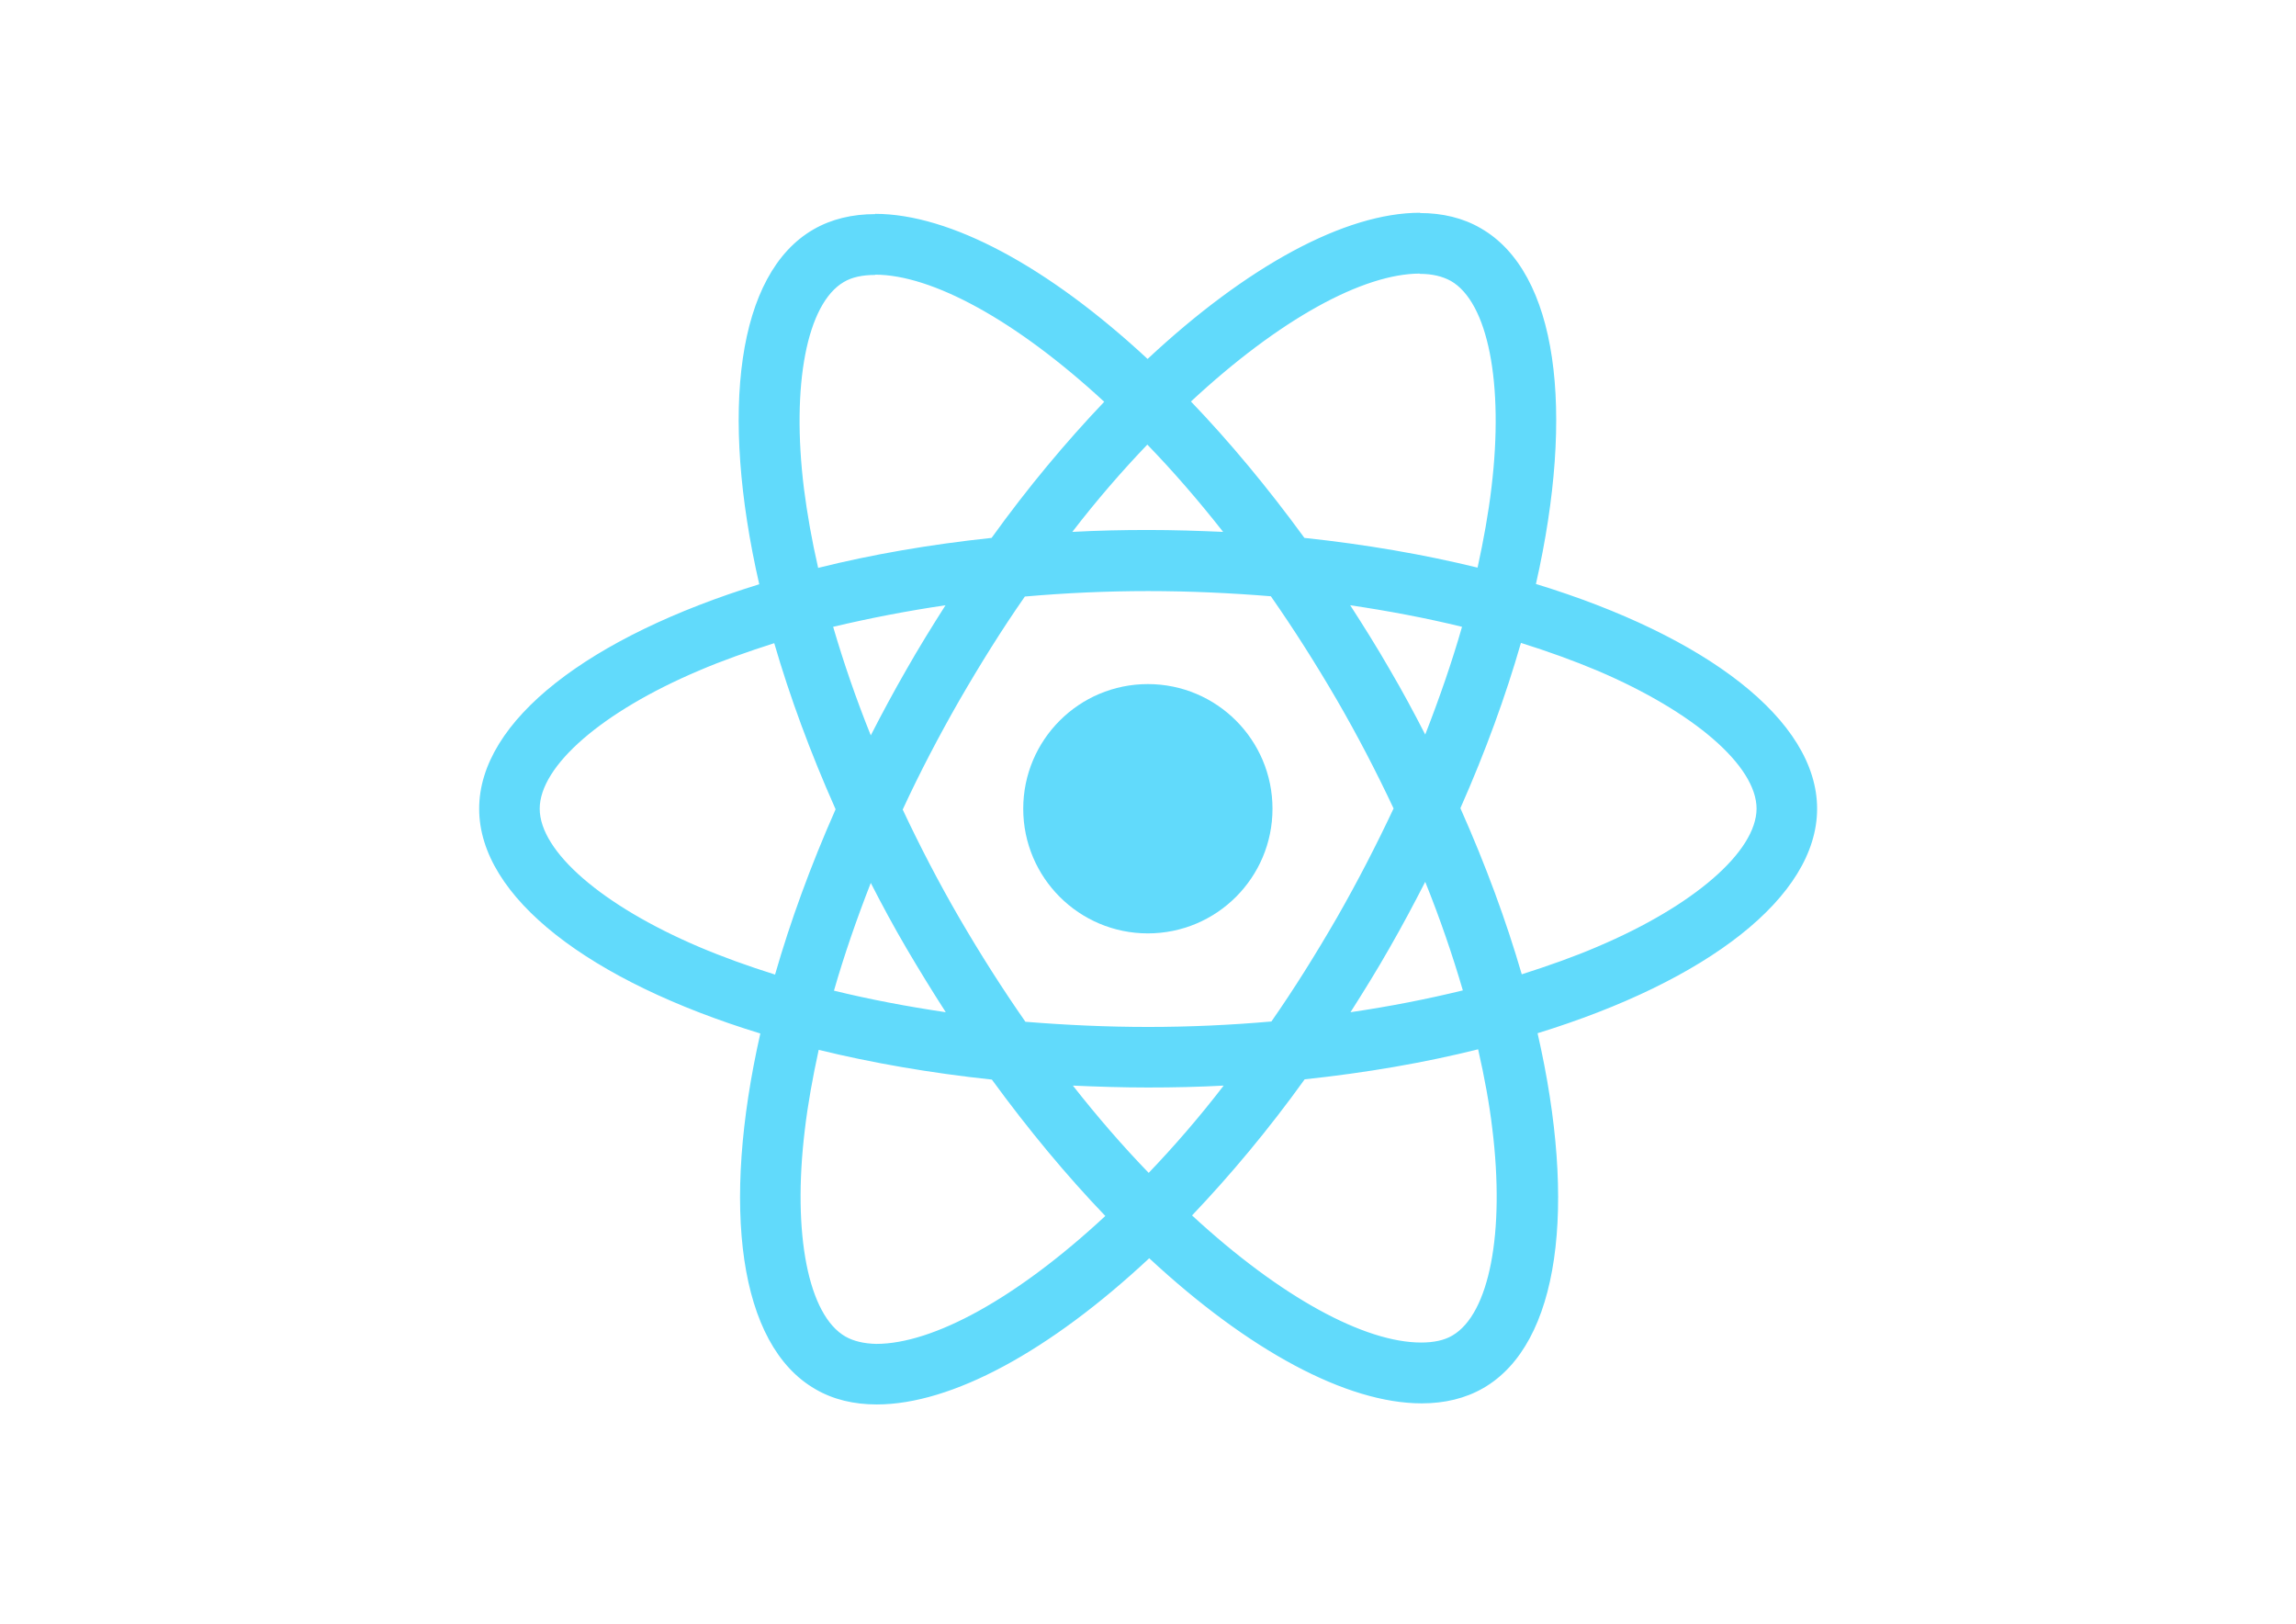
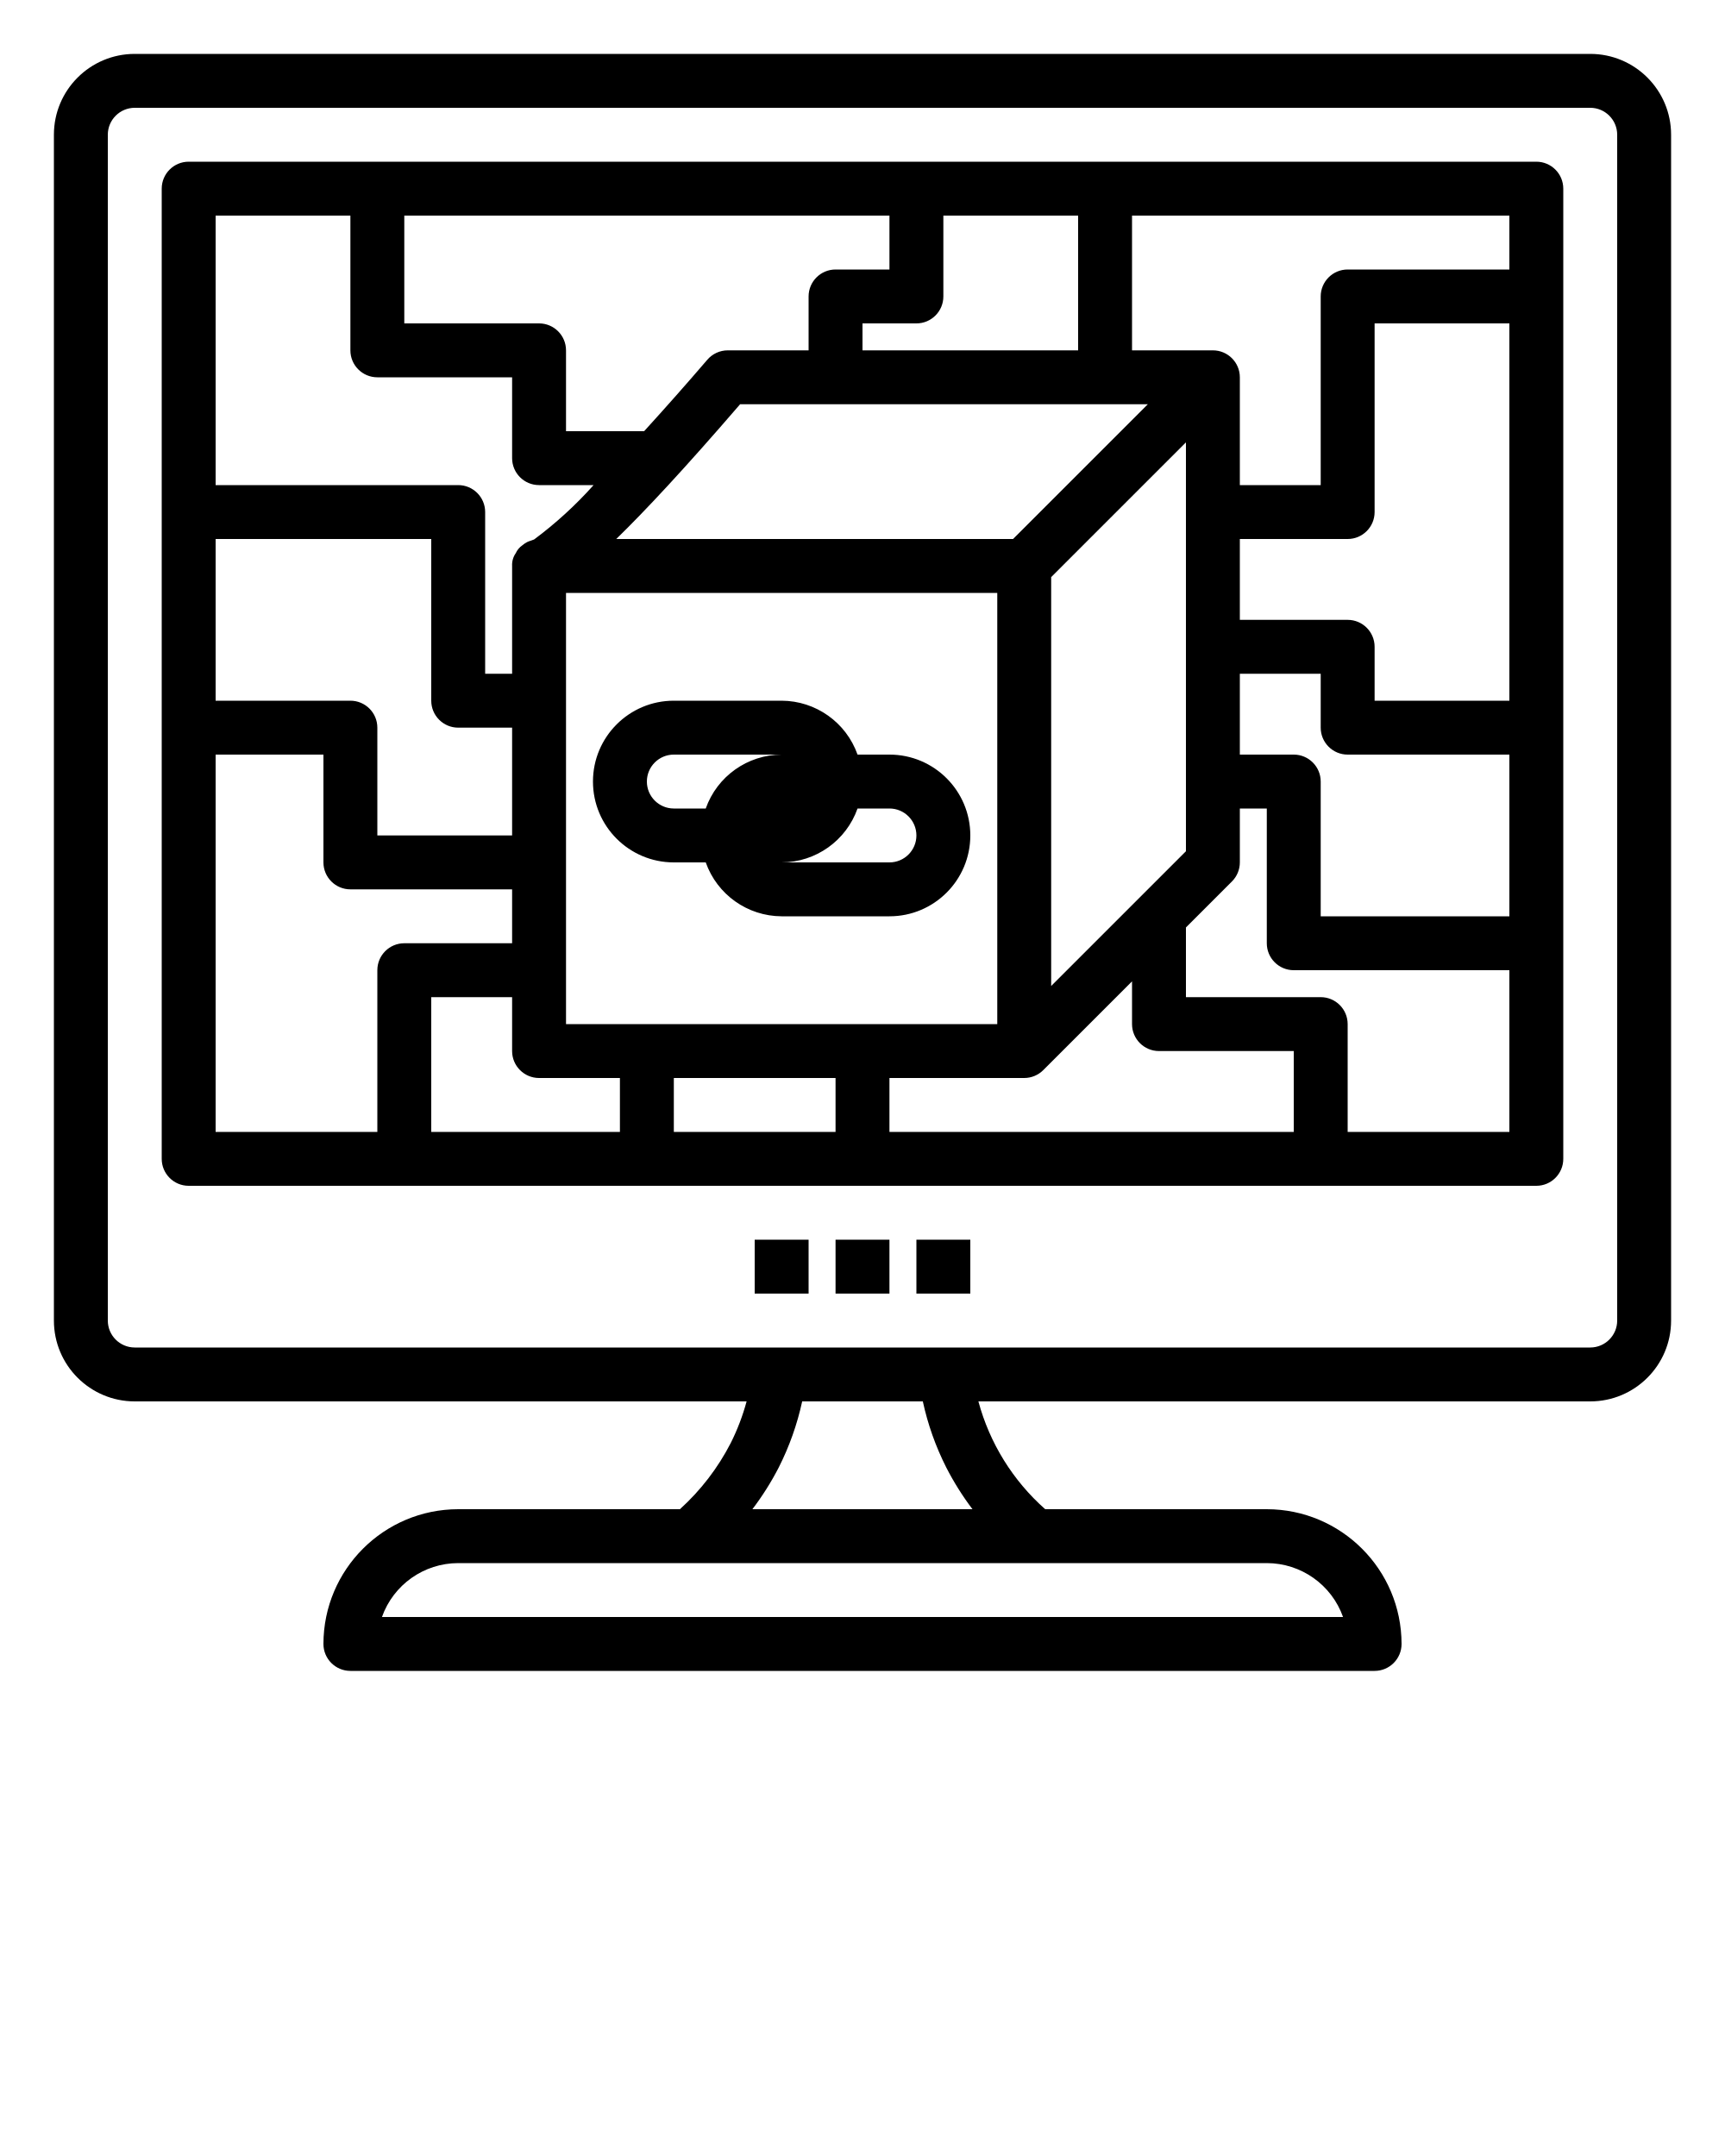
- <svg xmlns="http://www.w3.org/2000/svg" viewBox="0 0 841.9 595.3">
-   <g fill="#61DAFB">
-     <path d="M666.3 296.5c0-32.5-40.7-63.3-103.1-82.4 14.4-63.6 8-114.2-20.2-130.4-6.5-3.8-14.1-5.6-22.4-5.6v22.3c4.6 0 8.3.9 11.4 2.6 13.6 7.8 19.5 37.5 14.9 75.7-1.1 9.4-2.9 19.3-5.1 29.4-19.6-4.8-41-8.5-63.5-10.9-13.5-18.5-27.5-35.3-41.6-50 32.6-30.3 63.2-46.9 84-46.9V78c-27.5 0-63.5 19.6-99.9 53.6-36.4-33.8-72.4-53.2-99.9-53.2v22.3c20.7 0 51.4 16.5 84 46.6-14 14.7-28 31.4-41.3 49.9-22.6 2.4-44 6.1-63.6 11-2.3-10-4-19.7-5.2-29-4.7-38.2 1.1-67.9 14.6-75.8 3-1.8 6.9-2.6 11.5-2.6V78.5c-8.4 0-16 1.8-22.6 5.6-28.1 16.2-34.4 66.7-19.9 130.1-62.2 19.2-102.7 49.9-102.7 82.3 0 32.5 40.7 63.3 103.1 82.4-14.4 63.6-8 114.2 20.2 130.4 6.5 3.8 14.1 5.6 22.5 5.6 27.5 0 63.5-19.6 99.9-53.6 36.4 33.8 72.4 53.2 99.9 53.2 8.4 0 16-1.8 22.6-5.6 28.1-16.2 34.4-66.7 19.9-130.1 62-19.1 102.5-49.9 102.5-82.3zm-130.2-66.7c-3.7 12.9-8.3 26.2-13.5 39.5-4.1-8-8.4-16-13.1-24-4.6-8-9.5-15.8-14.4-23.4 14.2 2.1 27.9 4.7 41 7.9zm-45.8 106.5c-7.8 13.5-15.8 26.3-24.1 38.2-14.9 1.3-30 2-45.2 2-15.1 0-30.2-.7-45-1.9-8.3-11.9-16.4-24.6-24.2-38-7.6-13.1-14.5-26.4-20.8-39.8 6.2-13.4 13.2-26.8 20.7-39.9 7.8-13.5 15.8-26.3 24.1-38.2 14.9-1.3 30-2 45.2-2 15.1 0 30.2.7 45 1.9 8.3 11.9 16.4 24.6 24.2 38 7.6 13.1 14.5 26.4 20.8 39.8-6.3 13.4-13.2 26.8-20.7 39.9zm32.3-13c5.4 13.4 10 26.8 13.8 39.8-13.1 3.2-26.9 5.9-41.2 8 4.9-7.7 9.8-15.6 14.4-23.7 4.6-8 8.9-16.1 13-24.1zM421.2 430c-9.3-9.6-18.6-20.3-27.8-32 9 .4 18.2.7 27.5.7 9.4 0 18.7-.2 27.8-.7-9 11.7-18.3 22.4-27.5 32zm-74.4-58.9c-14.2-2.1-27.9-4.7-41-7.9 3.7-12.9 8.3-26.2 13.5-39.5 4.1 8 8.4 16 13.1 24 4.7 8 9.5 15.8 14.4 23.4zM420.7 163c9.3 9.6 18.6 20.3 27.8 32-9-.4-18.2-.7-27.5-.7-9.4 0-18.7.2-27.8.7 9-11.7 18.3-22.4 27.5-32zm-74 58.9c-4.9 7.7-9.8 15.6-14.4 23.7-4.6 8-8.9 16-13 24-5.4-13.4-10-26.8-13.8-39.8 13.1-3.1 26.9-5.8 41.2-7.9zm-90.5 125.2c-35.4-15.1-58.3-34.9-58.3-50.6 0-15.7 22.9-35.6 58.3-50.6 8.6-3.7 18-7 27.7-10.1 5.7 19.6 13.2 40 22.5 60.9-9.2 20.8-16.6 41.1-22.2 60.6-9.9-3.1-19.3-6.5-28-10.2zM310 490c-13.6-7.8-19.5-37.5-14.9-75.7 1.1-9.4 2.9-19.3 5.1-29.4 19.6 4.8 41 8.5 63.5 10.9 13.5 18.5 27.5 35.3 41.6 50-32.6 30.3-63.2 46.9-84 46.9-4.5-.1-8.3-1-11.3-2.7zm237.2-76.2c4.7 38.2-1.1 67.9-14.6 75.8-3 1.8-6.9 2.6-11.5 2.6-20.7 0-51.4-16.5-84-46.6 14-14.7 28-31.4 41.3-49.9 22.6-2.4 44-6.1 63.6-11 2.3 10.1 4.1 19.8 5.2 29.1zm38.5-66.7c-8.6 3.7-18 7-27.7 10.1-5.7-19.6-13.2-40-22.5-60.9 9.2-20.8 16.6-41.1 22.2-60.6 9.9 3.1 19.3 6.5 28.1 10.2 35.4 15.1 58.3 34.9 58.3 50.6-.1 15.7-23 35.6-58.4 50.6zM320.8 78.4z" />
-     <circle cx="420.9" cy="296.5" r="45.7" />
-     <path d="M520.5 78.1z" />
+ <svg xmlns="http://www.w3.org/2000/svg" viewBox="0 0 64 80" x="0px" y="0px">
+   <g>
+     <path d="M59,2H5A3,3,0,0,0,2,5V49a3,3,0,0,0,3,3H27.7a8.235,8.235,0,0,1-.59,1.547A8.632,8.632,0,0,1,25.226,56H17a5.006,5.006,0,0,0-5,5,1,1,0,0,0,1,1H51a1,1,0,0,0,1-1,5.006,5.006,0,0,0-5-5H38.778A8.184,8.184,0,0,1,36.3,52H59a3,3,0,0,0,3-3V5A3,3,0,0,0,59,2ZM49.829,60H14.171A3.006,3.006,0,0,1,17,58H47A3.006,3.006,0,0,1,49.829,60ZM35.107,54.45A10.467,10.467,0,0,0,36.08,56H27.915a10.478,10.478,0,0,0,.978-1.55A10.218,10.218,0,0,0,29.762,52h4.476A10.218,10.218,0,0,0,35.107,54.45ZM60,49a1,1,0,0,1-1,1H5a1,1,0,0,1-1-1V5A1,1,0,0,1,5,4H59a1,1,0,0,1,1,1Z" />
+     <path d="M57,6H7A1,1,0,0,0,6,7V43a1,1,0,0,0,1,1H57a1,1,0,0,0,1-1V7A1,1,0,0,0,57,6Zm-1,4H50a1,1,0,0,0-1,1v7H46V14a1,1,0,0,0-1-1H42V8H56ZM48,28H46V25h3v2a1,1,0,0,0,1,1h6v6H49V29A1,1,0,0,0,48,28Zm3-2V24a1,1,0,0,0-1-1H46V20h4a1,1,0,0,0,1-1V12h5V26ZM43,39h5v3H33V40h5a1,1,0,0,0,.708-.294L42,36.414V38A1,1,0,0,0,43,39ZM13,26H8V20h8v6a1,1,0,0,0,1,1h2v4H14V27A1,1,0,0,0,13,26Zm7-14H15V8H33v2H31a1,1,0,0,0-1,1v2H27a1,1,0,0,0-.759.35c-.75.875-1.558,1.788-2.343,2.65H21V13A1,1,0,0,0,20,12Zm12,1V12h2a1,1,0,0,0,1-1V8h5v5Zm-4.541,2H42.586l-5,5H22.864C23.928,18.964,25.4,17.39,27.459,15ZM21,38V22H37V38Zm-1,2h3v2H16V37h3v2A1,1,0,0,0,20,40Zm5,0h6v2H25Zm14-3.414V21.414l5-5V31.586ZM13,8v5a1,1,0,0,0,1,1h5v3a1,1,0,0,0,1,1h2.023a14.827,14.827,0,0,1-2.206,2.017.963.963,0,0,0-.117.043,1,1,0,0,0-.141.053,1.007,1.007,0,0,0-.181.122.707.707,0,0,0-.242.29A.759.759,0,0,0,19,21v4H18V19a1,1,0,0,0-1-1H8V8ZM8,28h4v4a1,1,0,0,0,1,1h6v2H15a1,1,0,0,0-1,1v6H8ZM50,42V38a1,1,0,0,0-1-1H44V34.414l1.707-1.707A1,1,0,0,0,46,32V30h1v5a1,1,0,0,0,1,1h8v6Z" />
+     <path d="M33,28H31.816A3,3,0,0,0,29,26H25a3,3,0,0,0,0,6h1.184A3,3,0,0,0,29,34h4a3,3,0,0,0,0-6Zm-9,1a1,1,0,0,1,1-1h4a3,3,0,0,0-2.816,2H25A1,1,0,0,1,24,29Zm9,3H29a3,3,0,0,0,2.816-2H33a1,1,0,0,1,0,2Z" />
+     <rect x="31" y="46" width="2" height="2" />
+     <rect x="34" y="46" width="2" height="2" />
+     <rect x="28" y="46" width="2" height="2" />
  </g>
</svg>
